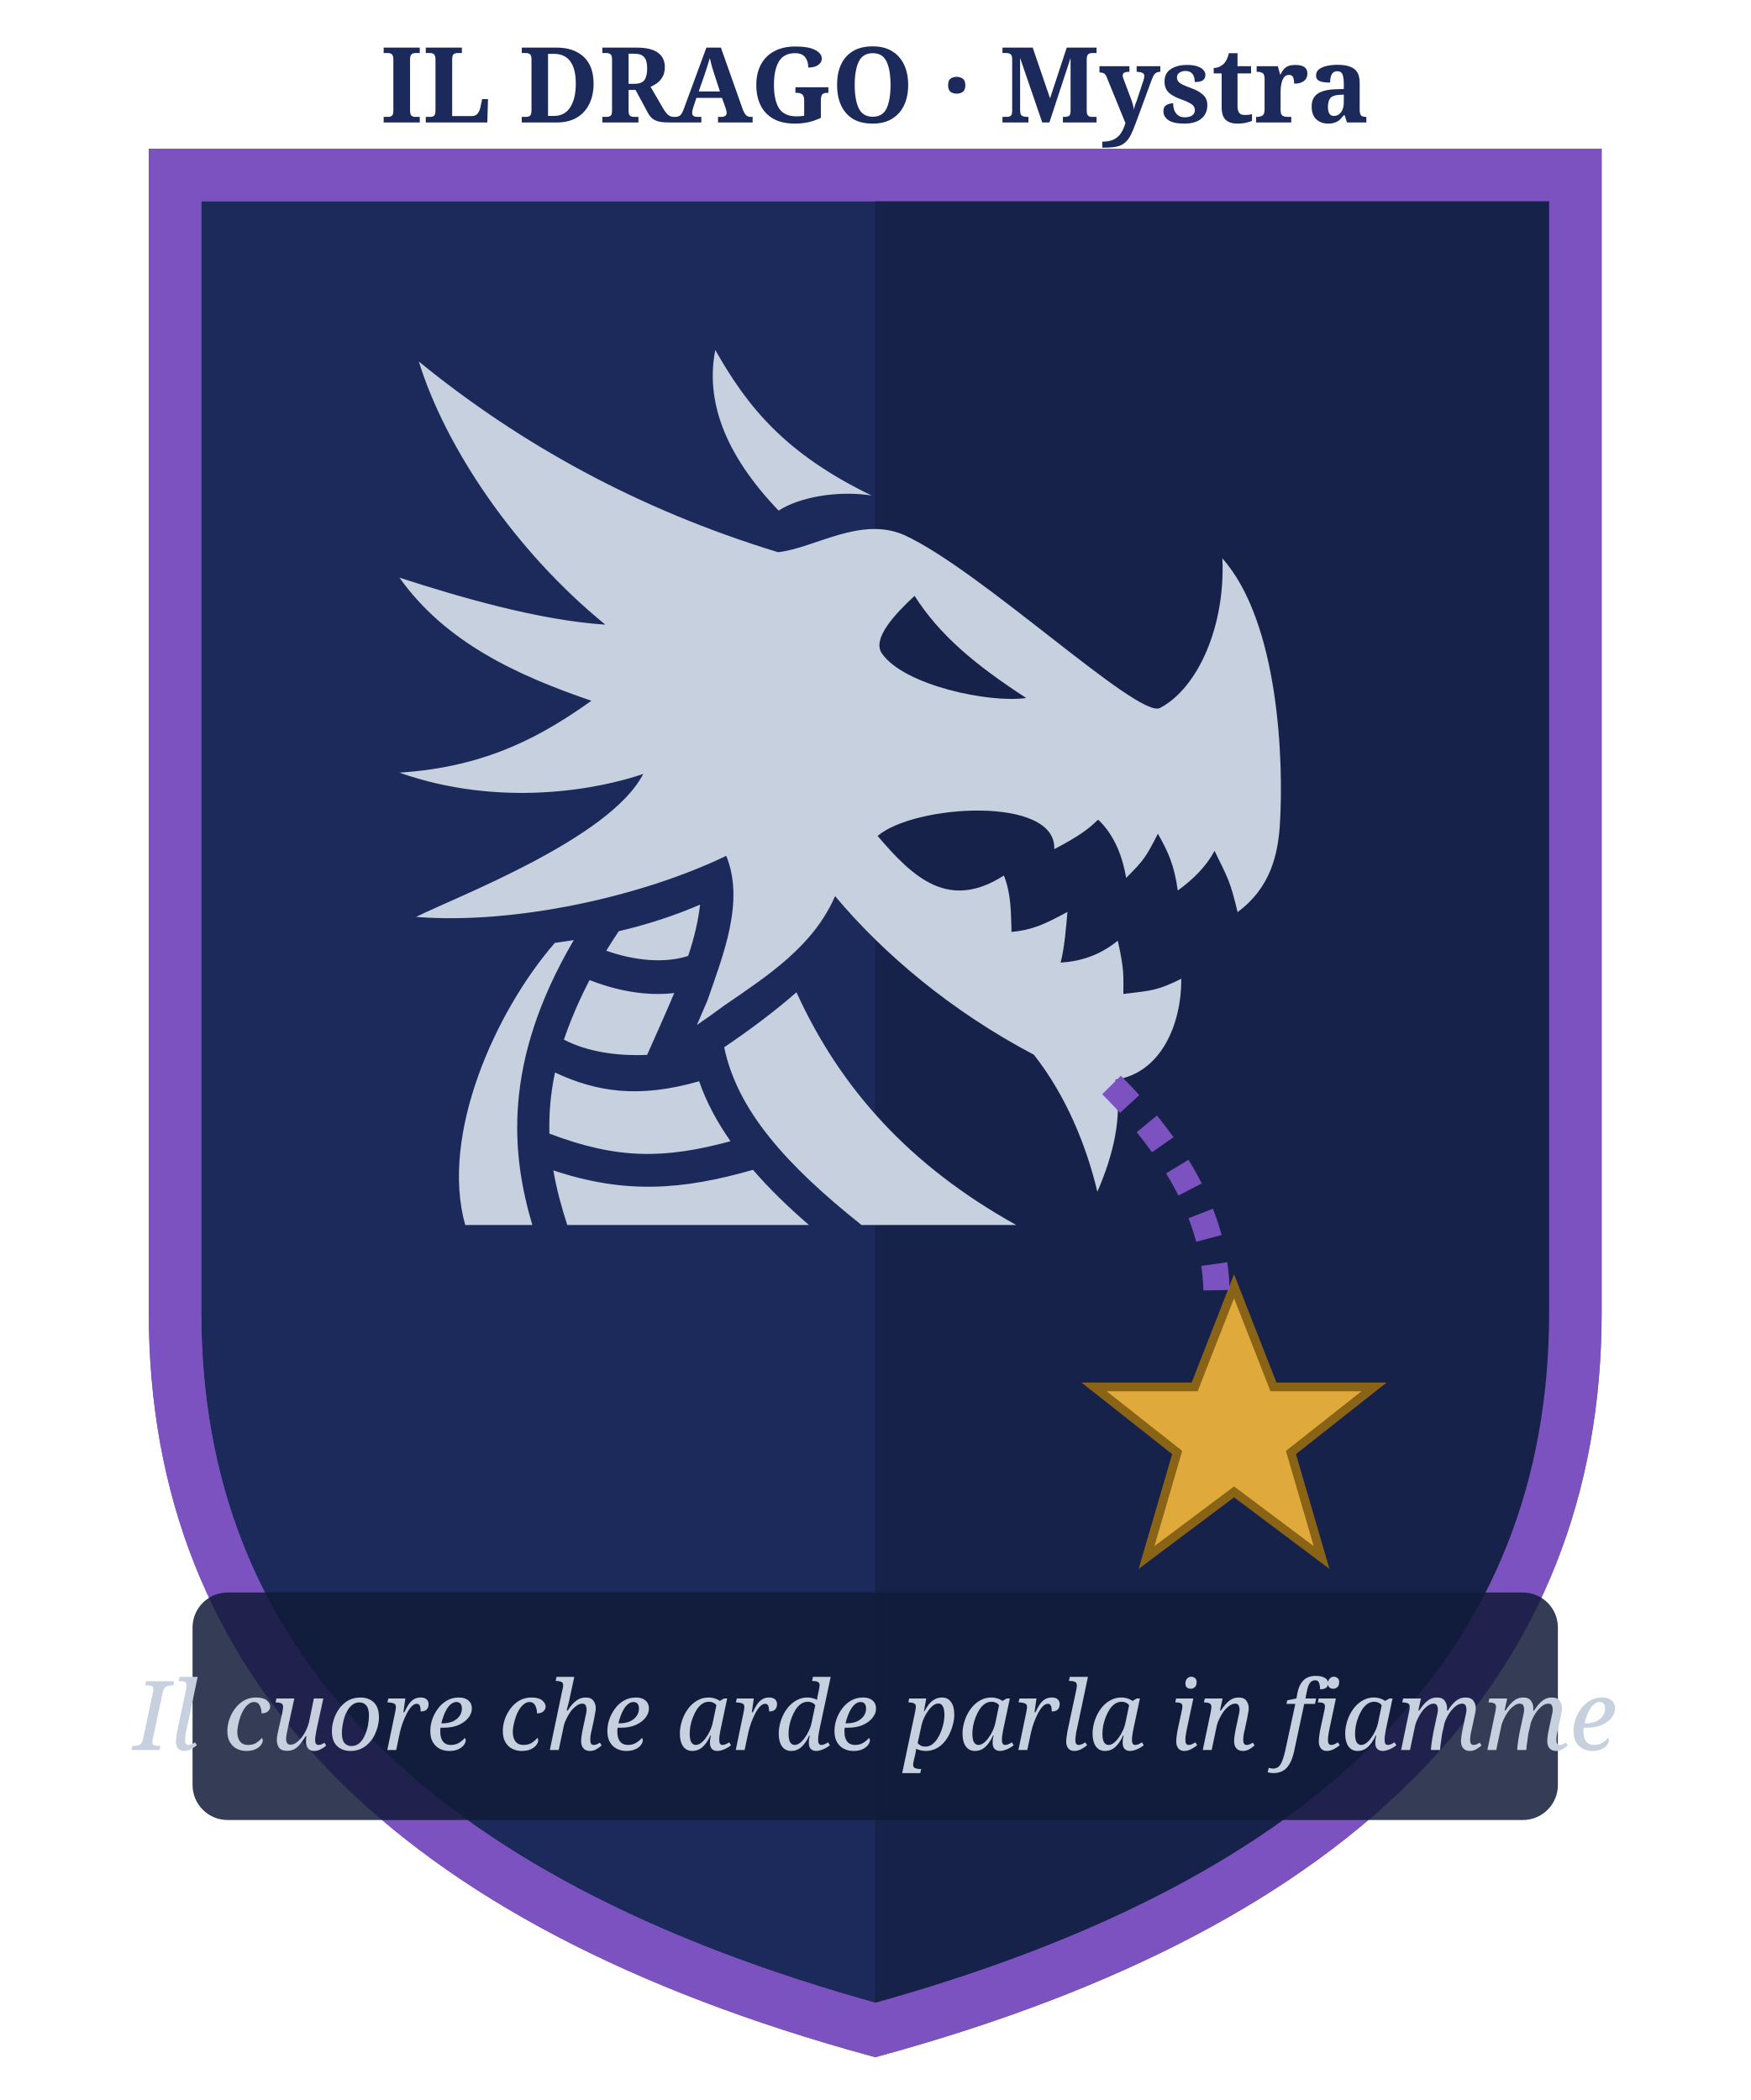
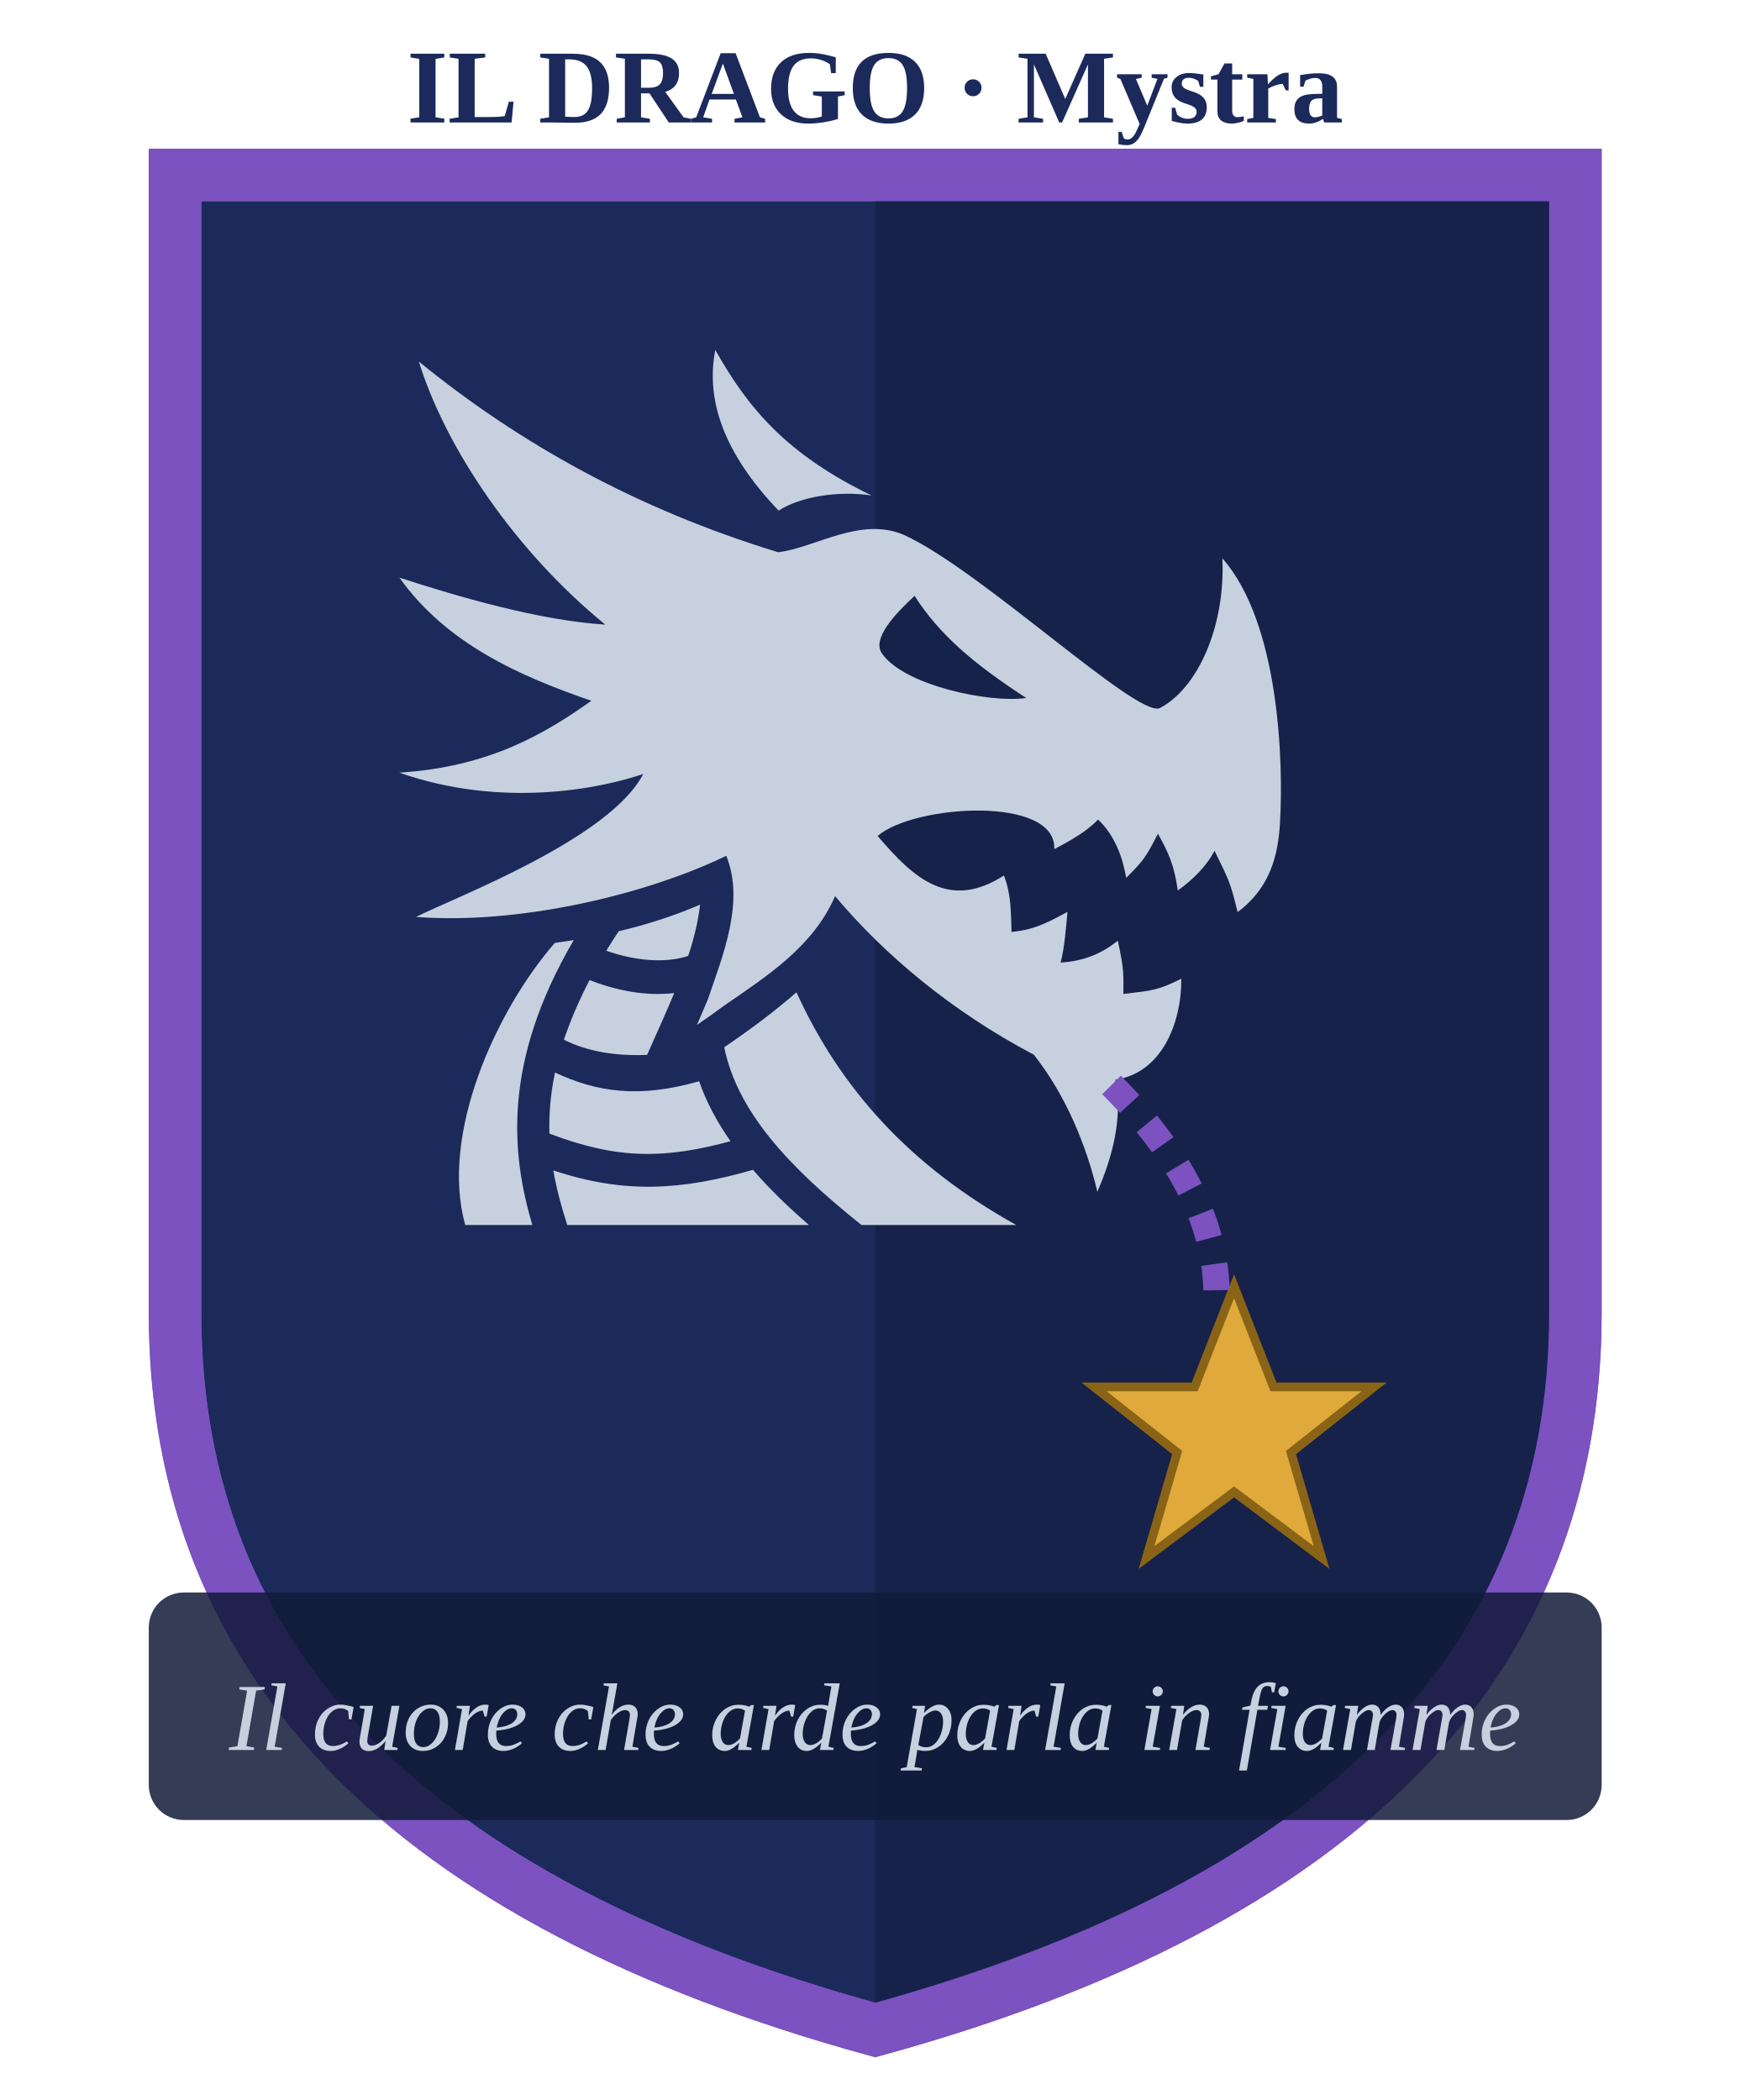
<svg xmlns="http://www.w3.org/2000/svg" viewBox="0 0 200 240" width="200" height="240" role="img" aria-label="Stemma Contrada del Drago — distretto The Spell-Wyrm Spires">
  <defs>
    <clipPath id="d5">
      <path d="M20 20 H180 V150 Q180 210 100 232 Q20 210 20 150 Z" />
    </clipPath>
  </defs>
  <path d="M20 20 H180 V150 Q180 210 100 232 Q20 210 20 150 Z" fill="#1b2a5a" stroke="#7b52c0" stroke-width="6" />
  <g clip-path="url(#d5)">
    <path d="M100 20 H180 V150 Q180 210 100 232 Z" fill="#16224a" />
    <g transform="translate(141,163)" fill="#dfa93b" stroke="#8a6416" stroke-width="1">
      <path d="M0 -16 L4.5 -4.5 L16 -4.5 L6.5 3 L10 15 L0 7.5 L-10 15 L-6.5 3 L-16 -4.5 L-4.5 -4.5 Z" />
    </g>
    <g fill="#c7d0de">
      <g transform="translate(41.66 35.67) scale(0.21222)">
        <path d="M188.8 20.38c-5.3 26.85 4.6 55.74 34.1 86.52 11.2-7.29 31.6-10.94 50-8.16-46-22.31-66.5-47.13-84.1-78.36zM29.19 26.62C43.56 73.08 81.09 128.8 129.6 168.3 93.51 166 49.93 153.1 18.76 143c24.96 35.2 64.17 52.9 103.34 66.3C97.13 227 66.99 245 18.66 248c54.64 19.2 107.54 8.9 131.34.7-17.9 34.9-100.72 66.2-122.31 77 53.26 4.2 121.71-11 167.01-32.9 10 24.6-1.6 53.2-10.1 77.8-1.9 4.5-3.8 8.9-5.7 13.3 5.1-3.5 10.1-7 14.9-10.6 23.6-16.2 47.8-31.9 59.5-58.8 26.1 31.2 62.7 62.1 107 85.4 17.4 22.1 28.3 49 34.2 73.8 8.3-19.1 13.8-40.2 9.7-60.3 24.5-3.6 35.6-29.7 35.5-54.4-12.6 6.2-15.1 6.3-31.2 8.2 0-10.1.6-12.5-3-28.7-10.3 8.4-21 11.2-30.8 11.8 2.1-7.6 3-19.5 3.7-27.3-13 7.1-19.2 9.7-30.1 10.8-.4-10.9-.1-20-4.1-30.4-29.6 19-48.6 1.5-68-21.3 19.8-17 96.4-21.8 95.1 7.1 14-7.3 18.8-11.2 23.6-15.9 9.1 8.5 13.4 20.9 15.1 31.4 9.3-9.4 10.3-10.5 17.1-23.8 5.7 10.1 8.8 17 10.7 30.6 8.5-6.2 15.4-13.1 19.8-21.4 7.5 15.5 8.3 16 12.4 33 17.8-13.1 21.8-31.2 22.8-47.6 2-33-.3-108.2-31-142.9 1.7 36.3-13.1 70-33.8 80.7-12.6 4.9-96.5-74.6-137.6-93.3-23.5-10.2-48.1 7.1-67.8 9.3C147 106.2 83.57 70.94 29.19 26.62zM296.1 152.8c13.3 20.9 32.2 36.9 60.1 55-19.4 2.9-65.8-6.7-77.7-24-5.5-7.9 7.1-21.3 17.6-31zM180.6 319.1c-14.4 6.2-29.2 10.9-43.8 14.3-2.4 3.6-4.6 7.1-6.7 10.5 14.8 5.3 31.5 7 44.1 2.8 3.3-9.8 5.5-19.3 6.4-27.6zm-68 19.1-10.2 1.5c-31.81 36.6-61.9 103.2-48.24 151.9h36.13c-11.12-37.7-16.53-87.1 22.31-153.4zm8.5 21.5c-5.9 11.4-10.4 22.1-13.8 32.1 12.9 6.7 29.1 8.9 44.8 8.2 4.6-10.5 9.8-21.8 14.6-33.3-15.4 1.8-31.4-1.4-45.6-7zm111.4 6.6c-12 10.5-25.2 20.3-38.9 29.6 7 34 33.4 63.4 73.9 95.7h83.3c-57.2-31.8-94.6-73.3-118.3-125.3zm-130 43.2c-2.5 11.8-3.3 22.7-3 32.9 37.3 14.2 62.5 13.5 97.5 4.1-7.2-10.3-13-21-16.9-32.3-32.7 9.4-55.4 5.7-77.6-4.7zm106.6 52.4c-38.1 10.9-68.8 13.2-107.5.3 1.8 10.4 4.5 20.1 7.5 29.4h130.1c-11.3-9.8-21.4-19.6-30.1-29.7z" />
      </g>
    </g>
    <path d="M127 124 q12 12 12 24" fill="none" stroke="#7b52c0" stroke-width="3" stroke-dasharray="3 3" />
  </g>
  <path d="M20 20 H180 V150 Q180 210 100 232 Q20 210 20 150 Z" fill="none" stroke="#7b52c0" stroke-width="6" />
-   <rect x="22" y="182" width="156" height="26" rx="4" fill="#101a38" opacity="0.85" />
-   <text x="100" y="200" font-family="Georgia,serif" font-size="11" fill="#c7d0de" text-anchor="middle" font-style="italic">Il cuore che arde parla in fiamme</text>
-   <text x="100" y="14" font-family="Georgia,serif" font-size="12" fill="#1b2a5a" text-anchor="middle" font-weight="bold">IL DRAGO · Mystra</text>
+   <rect x="17" y="182" width="166" height="26" rx="4" fill="#101a38" opacity="0.85" />
+   <text x="100" y="200" font-family="Georgia,&quot;Liberation Serif&quot;,&quot;DejaVu Serif&quot;,serif" font-size="11" fill="#c7d0de" text-anchor="middle" font-style="italic" textLength="148.8" lengthAdjust="spacingAndGlyphs">Il cuore che arde parla in fiamme</text>
+   <text x="100" y="14" font-family="Georgia,&quot;Liberation Serif&quot;,&quot;DejaVu Serif&quot;,serif" font-size="12" fill="#1b2a5a" text-anchor="middle" font-weight="bold" textLength="107.0" lengthAdjust="spacingAndGlyphs">IL DRAGO · Mystra</text>
</svg>
